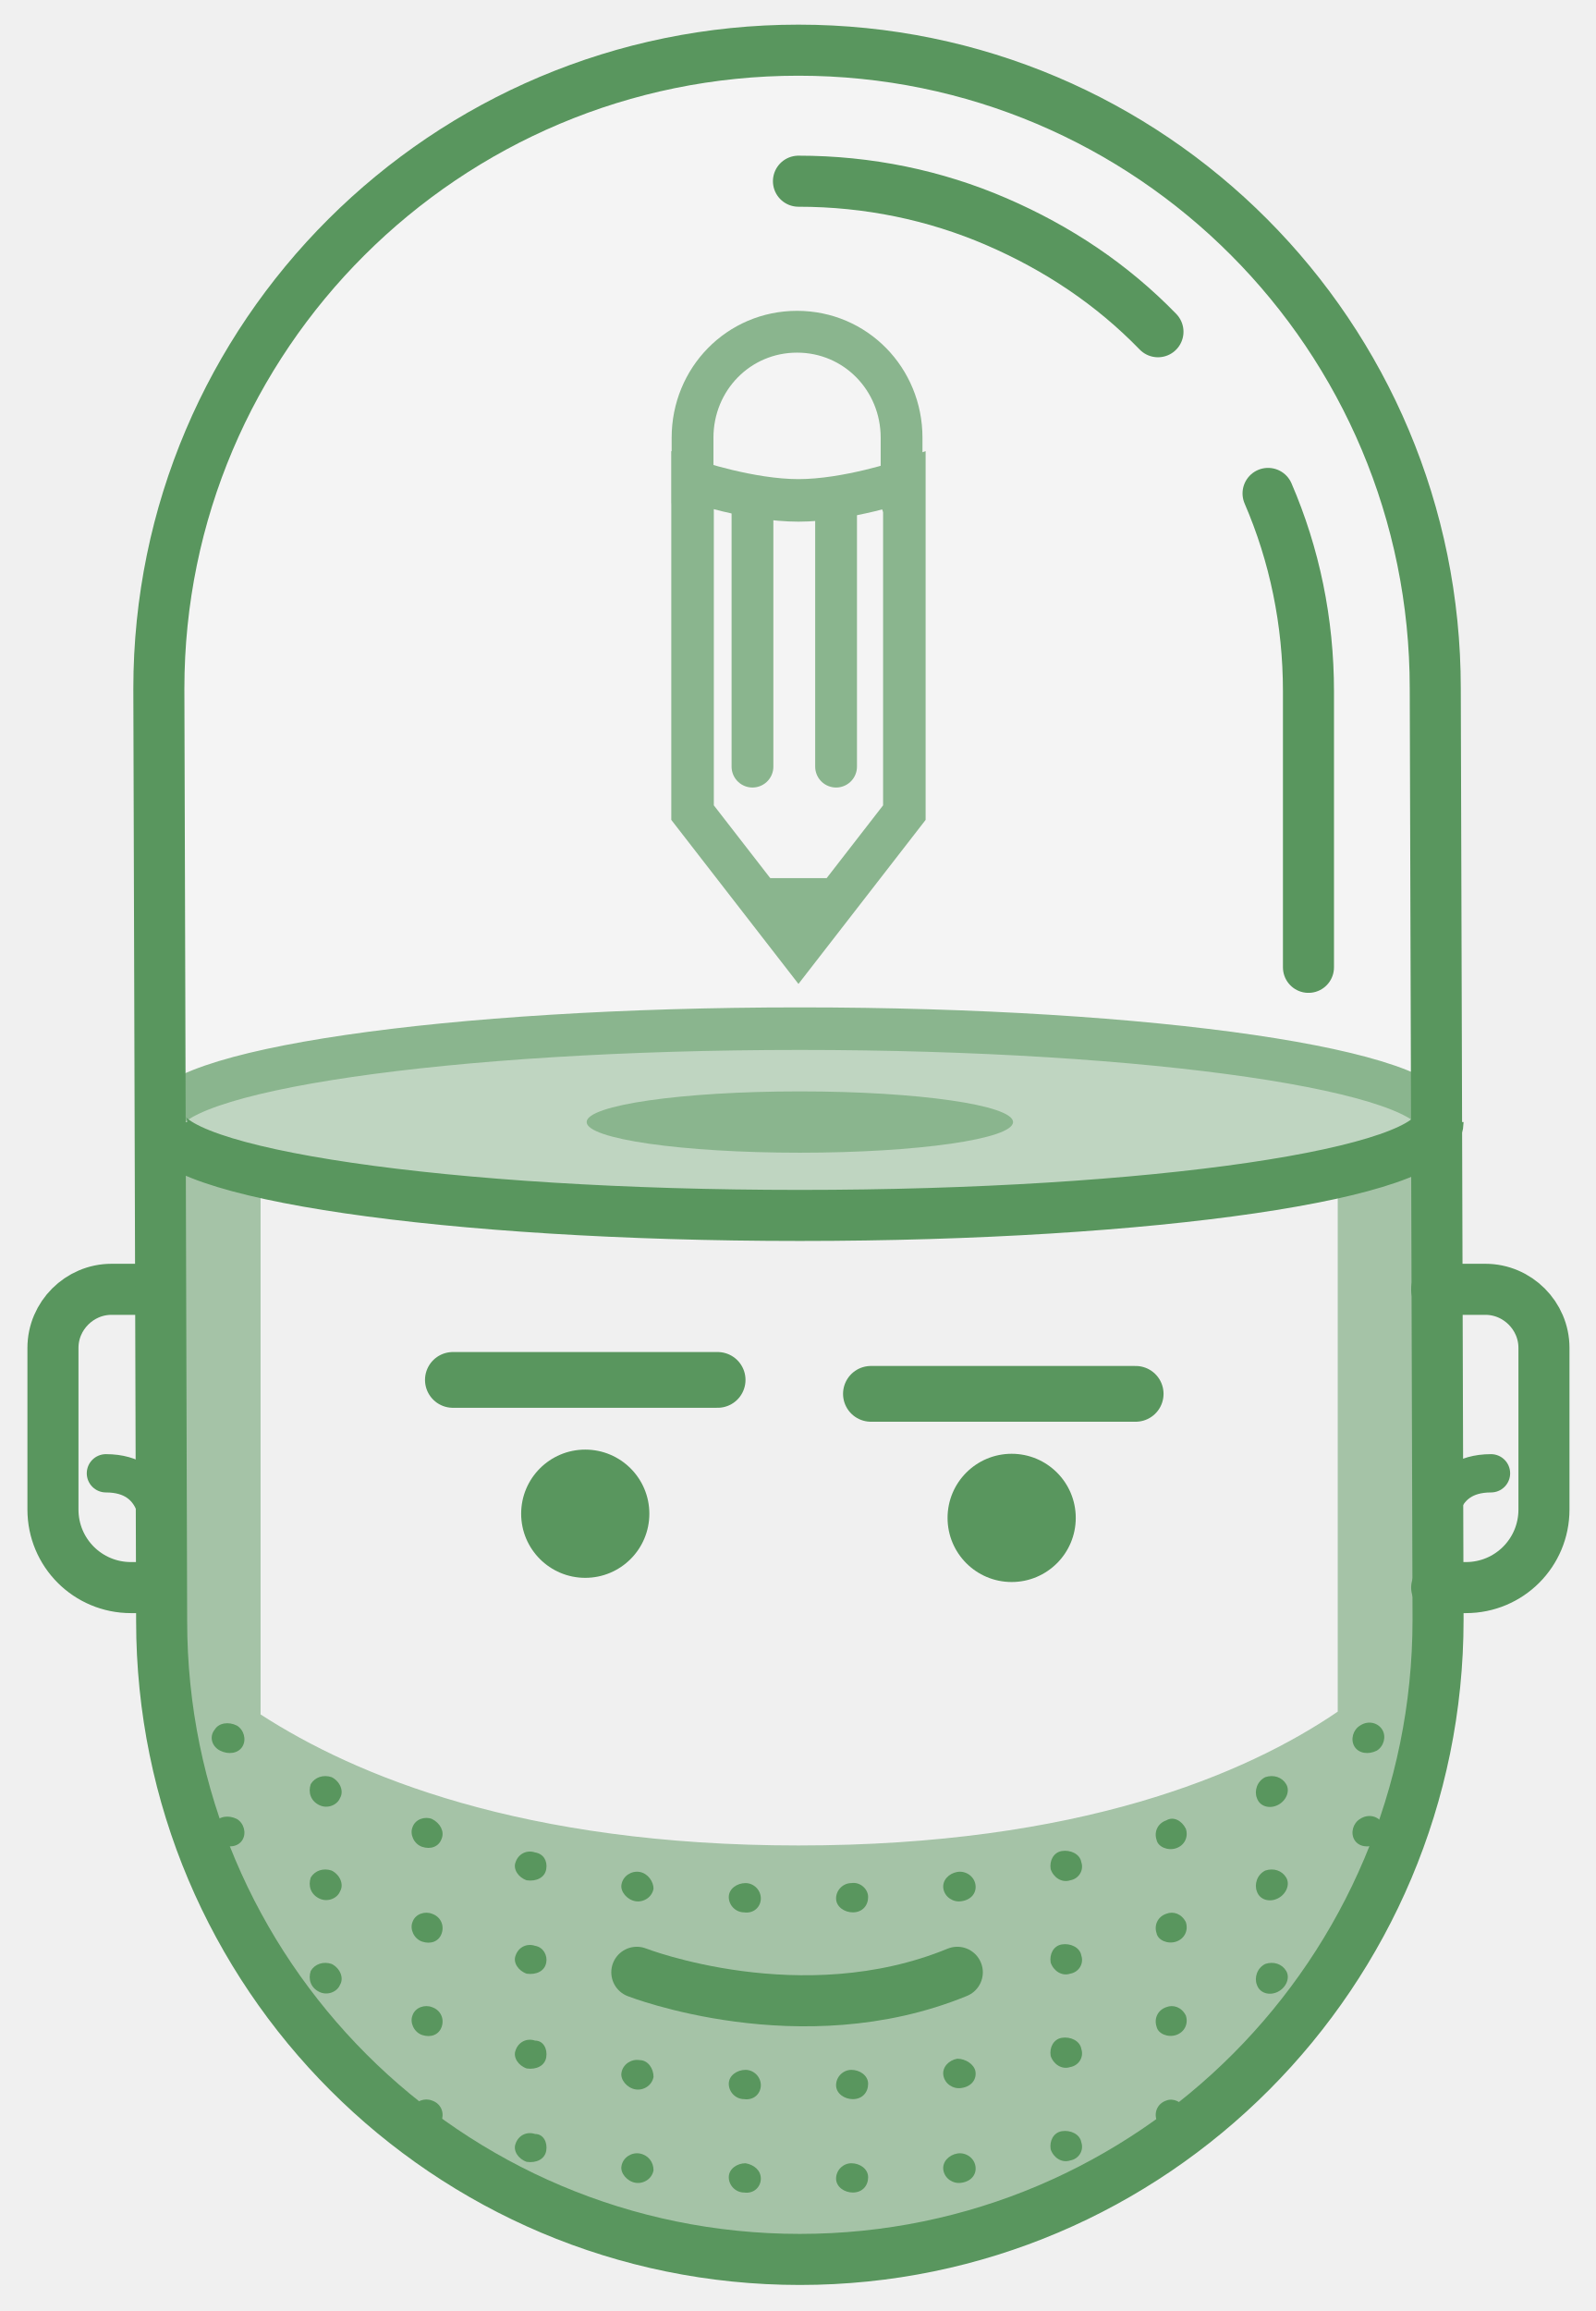
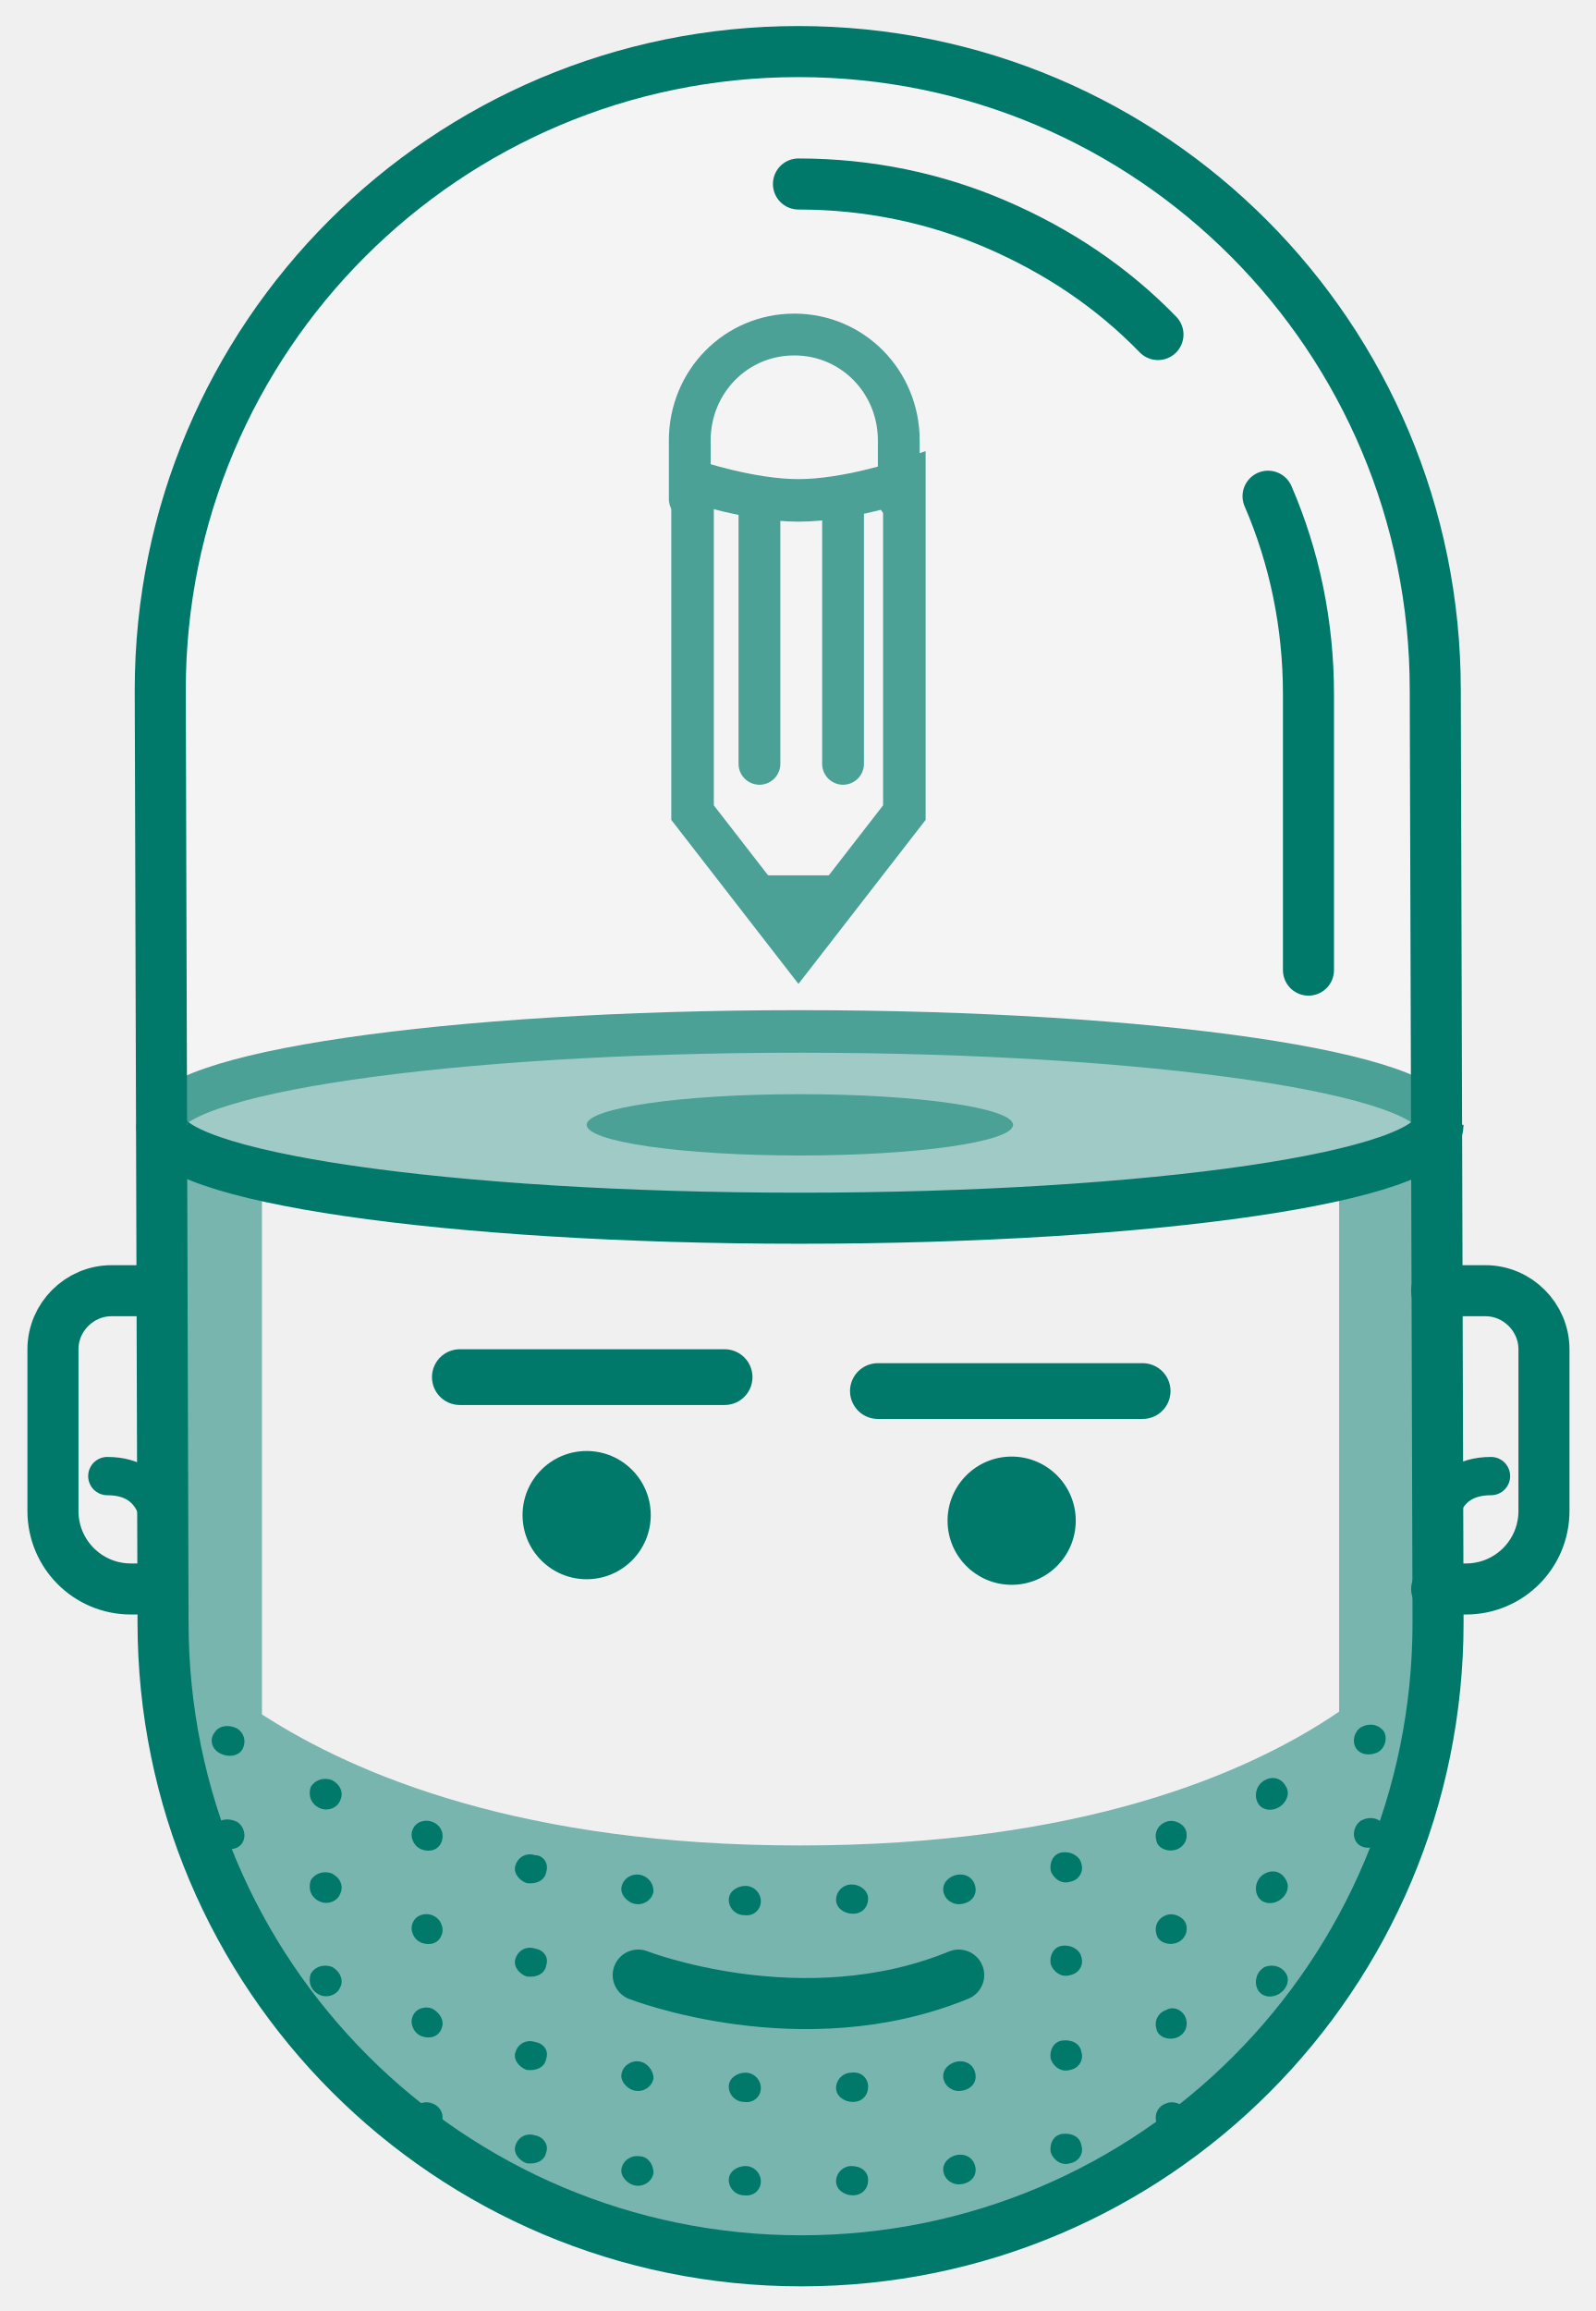
<svg xmlns="http://www.w3.org/2000/svg" version="1.1" id="Layer_1" x="0px" y="0px" viewBox="0 0 114.5 165.8" style="enable-background:new 0 0 114.5 165.8;" xml:space="preserve">
  <style type="text/css">
- 	.st0{fill:#59965E;fill-opacity:0.5;stroke:#59965E;stroke-width:3.053;stroke-miterlimit:10;}
- 	.st1{fill:#59965E;}
- 	.st2{fill:none;stroke:#59965E;stroke-width:3.053;stroke-linecap:round;stroke-miterlimit:10;}
- 	.st3{fill:none;stroke:#59965E;stroke-width:3;stroke-linecap:round;stroke-miterlimit:10;}
+ 	.st0{fill:#00796B;fill-opacity:0.5;stroke:#00796B;stroke-width:3.053;stroke-miterlimit:10;}
+ 	.st1{fill:#00796B;}
+ 	.st2{fill:none;stroke:#00796B;stroke-width:3.053;stroke-linecap:round;stroke-miterlimit:10;}
+ 	.st3{fill:none;stroke:#00796B;stroke-width:3;stroke-linecap:round;stroke-miterlimit:10;}
	.st4{opacity:0.3;fill:#FFFFFF;}
- 	.st5{opacity:0.5;fill:#59965E;}
- 	.st6{fill:none;stroke:#59965E;stroke-width:3.663;stroke-linecap:round;stroke-miterlimit:10;}
- 	.st7{fill:none;stroke:#59965E;stroke-width:3.663;stroke-miterlimit:10;}
- 	.st8{fill:none;stroke:#59965E;stroke-width:2.747;stroke-linecap:round;stroke-miterlimit:10;}
- 	.st9{fill:none;stroke:#59965E;stroke-width:4;stroke-linecap:round;stroke-miterlimit:10;}
+ 	.st5{opacity:0.5;fill:#00796B;}
+ 	.st6{fill:none;stroke:#00796B;stroke-width:3.663;stroke-linecap:round;stroke-miterlimit:10;}
+ 	.st7{fill:none;stroke:#00796B;stroke-width:3.663;stroke-miterlimit:10;}
+ 	.st8{fill:none;stroke:#00796B;stroke-width:2.747;stroke-linecap:round;stroke-miterlimit:10;}
+ 	.st9{fill:none;stroke:#00796B;stroke-width:4;stroke-linecap:round;stroke-miterlimit:10;}
</style>
  <g>
-     <ellipse id="brain_floor_1_" class="st0" cx="57.4" cy="80.5" rx="45.8" ry="6.7" />
-     <ellipse id="pencil_shadow_1_" class="st1" cx="57.4" cy="80.5" rx="15.3" ry="2.2" />
-     <g id="pen_1_">
+     <ellipse id="brain_floor_2_" class="st0" cx="57.4" cy="80.7" rx="45.8" ry="6.7" />
+     <ellipse id="pencil_shadow_2_" class="st1" cx="57.4" cy="80.7" rx="15.3" ry="2.2" />
+     <g id="pen_2_">
      <path class="st2" d="M64.9,58.3l-7.6,9.8l-7.6-9.8v-8.5V34.5c0,0,4.1,1.4,7.6,1.4s7.6-1.4,7.6-1.4v15.3V58.3z" />
-       <polygon class="st1" points="53.4,63 61.2,63 57.3,69.1   " />
-       <path class="st3" d="M64.7,36v-4.6c0-4.2-3.3-7.6-7.5-7.6s-7.5,3.4-7.5,7.6V36" />
-       <line class="st3" x1="54" y1="36" x2="54" y2="55" />
-       <line class="st3" x1="60" y1="36" x2="60" y2="55" />
+       <polygon class="st1" points="53.4,62.8 61.3,62.8 57.3,68.9   " />
+       <path class="st3" d="M64.5,35.8v-4.2c0-4.2-3.3-7.6-7.5-7.6s-7.5,3.4-7.5,7.6v4.2" />
+       <line class="st3" x1="54.5" y1="35.8" x2="54.5" y2="54.8" />
+       <line class="st3" x1="60.5" y1="35.8" x2="60.5" y2="54.8" />
    </g>
-     <path id="brain_cover_1_" class="st4" d="M103,49.4c0-25.3-20.4-45.8-45.7-45.8S11.4,24.1,11.4,49.4l0.1,31.1   c0,0,10.5,6.7,45.9,6.7s45.7-6.7,45.7-6.7L103,49.4z" />
-     <path class="st5" d="M102.9,119.4c0.1-1,0.1-2.1,0.1-3.1c0,0,0,0.1-0.1,0.2V82.7L96,84.9v37.9c-6.6,4.5-18.6,9.6-38.7,9.6   c-19.8,0-31.8-5-38.6-9.4V84.6l-7.2-1.8v33.9c-0.1-0.2-0.2-0.3-0.2-0.3c0,1.4,0.1,2.8,0.2,4.2v2.2l0.3,0.1   c3.1,22.2,22.3,39.4,45.4,39.4c23.1,0,42.1-17.1,45.3-39.3l0.4-0.1V119.4z" />
+     <path id="brain_cover_2_" class="st4" d="M103,49.5c0-25.3-20.4-45.8-45.7-45.8S11.5,24.2,11.5,49.5l0.1,31.1   c0,0,10.5,6.7,45.9,6.7s45.7-6.7,45.7-6.7L103,49.5z" />
+     <path class="st5" d="M102.9,119.5c0.1-1,0.1-2.1,0.1-3.1c0,0,0,0.1-0.1,0.2V82.8l-6.8,2.1v37.9c-6.6,4.5-18.6,9.6-38.7,9.6   c-19.8,0-31.8-5-38.6-9.4V84.6l-7.2-1.8v33.9c-0.1-0.2-0.2-0.3-0.2-0.3c0,1.4,0.1,2.8,0.2,4.2v2.2l0.3,0.1   c3.1,22.2,22.3,39.4,45.4,39.4c23.1,0,42.1-17.1,45.3-39.3l0.4-0.1V119.5z" />
    <g>
-       <path class="st1" d="M31.7,152.1c-0.2,0.6-0.8,0.8-1.4,0.6c-0.6-0.2-0.9-0.9-0.7-1.4c0.2-0.6,0.9-0.8,1.4-0.6    C31.6,150.9,31.9,151.5,31.7,152.1z" />
-       <path class="st1" d="M39.2,154.3c-0.1,0.6-0.7,0.9-1.4,0.8c-0.6-0.2-1-0.8-0.8-1.3c0.2-0.6,0.8-0.9,1.4-0.7    C39,153.1,39.3,153.7,39.2,154.3z" />
-       <path class="st1" d="M46.9,155.7c-0.1,0.6-0.7,1-1.3,0.9c-0.6-0.1-1.1-0.7-1-1.2c0.1-0.6,0.7-1,1.3-0.9    C46.5,154.6,46.9,155.1,46.9,155.7z" />
-       <path class="st1" d="M54.6,156.3c0,0.6-0.5,1.1-1.2,1c-0.6,0-1.1-0.5-1.1-1.1c0-0.6,0.6-1,1.2-1C54.1,155.3,54.6,155.7,54.6,156.3    z" />
-       <path class="st1" d="M62.3,156.2c0,0.6-0.4,1.1-1.1,1.1c-0.6,0-1.2-0.4-1.2-1c0-0.6,0.5-1.1,1.1-1.1    C61.7,155.2,62.3,155.6,62.3,156.2z" />
-       <path class="st1" d="M70,155.4c0.1,0.6-0.3,1.1-1,1.2c-0.6,0.1-1.2-0.3-1.3-0.9c-0.1-0.6,0.4-1.1,1-1.2    C69.3,154.4,69.9,154.8,70,155.4z" />
-       <path class="st1" d="M77.6,153.7c0.2,0.6-0.2,1.2-0.8,1.3c-0.6,0.2-1.2-0.2-1.4-0.8c-0.1-0.6,0.2-1.2,0.8-1.3    C76.8,152.8,77.5,153.1,77.6,153.7z" />
-       <path class="st1" d="M85.1,151.3c0.2,0.6-0.1,1.2-0.7,1.4c-0.6,0.2-1.3-0.1-1.4-0.6c-0.2-0.6,0.1-1.2,0.7-1.4    C84.2,150.5,84.8,150.8,85.1,151.3z" />
-       <path class="st1" d="M24.4,142.4c-0.2,0.5-0.9,0.8-1.5,0.5c-0.6-0.3-0.8-0.9-0.6-1.5c0.3-0.5,0.9-0.7,1.5-0.5    C24.4,141.2,24.7,141.9,24.4,142.4z" />
-       <path class="st1" d="M31.7,145.4c-0.2,0.6-0.8,0.8-1.4,0.6c-0.6-0.2-0.9-0.9-0.7-1.4c0.2-0.6,0.9-0.8,1.4-0.6    C31.6,144.2,31.9,144.8,31.7,145.4z" />
-       <path class="st1" d="M39.2,147.6c-0.1,0.6-0.7,0.9-1.4,0.8c-0.6-0.2-1-0.8-0.8-1.3c0.2-0.6,0.8-0.9,1.4-0.7    C39,146.4,39.3,147,39.2,147.6z" />
-       <path class="st1" d="M46.9,149c-0.1,0.6-0.7,1-1.3,0.9c-0.6-0.1-1.1-0.7-1-1.2c0.1-0.6,0.7-1,1.3-0.9    C46.5,147.8,46.9,148.4,46.9,149z" />
-       <path class="st1" d="M54.6,149.6c0,0.6-0.5,1.1-1.2,1c-0.6,0-1.1-0.5-1.1-1.1c0-0.6,0.6-1,1.2-1C54.1,148.5,54.6,149,54.6,149.6z" />
-       <path class="st1" d="M62.3,149.5c0,0.6-0.4,1.1-1.1,1.1c-0.6,0-1.2-0.4-1.2-1c0-0.6,0.5-1.1,1.1-1.1    C61.7,148.5,62.3,148.9,62.3,149.5z" />
-       <path class="st1" d="M70,148.6c0.1,0.6-0.3,1.1-1,1.2c-0.6,0.1-1.2-0.3-1.3-0.9c-0.1-0.6,0.4-1.1,1-1.2    C69.3,147.7,69.9,148.1,70,148.6z" />
-       <path class="st1" d="M77.6,147c0.2,0.6-0.2,1.2-0.8,1.3c-0.6,0.2-1.2-0.2-1.4-0.8c-0.1-0.6,0.2-1.2,0.8-1.3    C76.8,146.1,77.5,146.4,77.6,147z" />
-       <path class="st1" d="M85.1,144.6c0.2,0.6-0.1,1.2-0.7,1.4c-0.6,0.2-1.3-0.1-1.4-0.6c-0.2-0.6,0.1-1.2,0.7-1.4    C84.2,143.8,84.8,144,85.1,144.6z" />
-       <path class="st1" d="M92.3,141.4c0.3,0.5,0,1.2-0.6,1.5c-0.6,0.3-1.3,0.1-1.5-0.5c-0.2-0.5,0-1.2,0.6-1.5    C91.4,140.7,92,140.9,92.3,141.4z" />
-       <path class="st1" d="M17.4,132c-0.3,0.5-1,0.6-1.6,0.3c-0.6-0.3-0.8-1-0.4-1.5c0.3-0.5,1-0.6,1.6-0.3    C17.5,130.8,17.7,131.5,17.4,132z" />
-       <path class="st1" d="M24.4,135.7c-0.2,0.5-0.9,0.8-1.5,0.5c-0.6-0.3-0.8-0.9-0.6-1.5c0.3-0.5,0.9-0.7,1.5-0.5    C24.4,134.5,24.7,135.2,24.4,135.7z" />
-       <path class="st1" d="M31.7,138.7c-0.2,0.6-0.8,0.8-1.4,0.6c-0.6-0.2-0.9-0.9-0.7-1.4c0.2-0.6,0.9-0.8,1.4-0.6    C31.6,137.5,31.9,138.1,31.7,138.7z" />
-       <path class="st1" d="M39.2,140.8c-0.1,0.6-0.7,0.9-1.4,0.8c-0.6-0.2-1-0.8-0.8-1.3c0.2-0.6,0.8-0.9,1.4-0.7    C39,139.7,39.3,140.3,39.2,140.8z" />
-       <path class="st1" d="M77.6,140.3c0.2,0.6-0.2,1.2-0.8,1.3c-0.6,0.2-1.2-0.2-1.4-0.8c-0.1-0.6,0.2-1.2,0.8-1.3    C76.8,139.4,77.5,139.7,77.6,140.3z" />
-       <path class="st1" d="M85.1,137.9c0.2,0.6-0.1,1.2-0.7,1.4c-0.6,0.2-1.3-0.1-1.4-0.6c-0.2-0.6,0.1-1.2,0.7-1.4    C84.2,137.1,84.8,137.3,85.1,137.9z" />
-       <path class="st1" d="M92.3,134.7c0.3,0.5,0,1.2-0.6,1.5c-0.6,0.3-1.3,0.1-1.5-0.5c-0.2-0.5,0-1.2,0.6-1.5    C91.4,134,92,134.2,92.3,134.7z" />
-       <path class="st1" d="M99.2,130.8c0.3,0.5,0.1,1.2-0.4,1.5c-0.6,0.3-1.3,0.2-1.6-0.3c-0.3-0.5-0.1-1.2,0.4-1.5    C98.2,130.1,98.9,130.3,99.2,130.8z" />
-       <path class="st1" d="M17.4,125.3c-0.3,0.5-1,0.6-1.6,0.3c-0.6-0.3-0.8-1-0.4-1.5c0.3-0.5,1-0.6,1.6-0.3    C17.5,124.1,17.7,124.8,17.4,125.3z" />
-       <path class="st1" d="M24.4,129c-0.2,0.5-0.9,0.8-1.5,0.5c-0.6-0.3-0.8-0.9-0.6-1.5c0.3-0.5,0.9-0.7,1.5-0.5    C24.4,127.8,24.7,128.5,24.4,129z" />
-       <path class="st1" d="M31.7,131.9c-0.2,0.6-0.8,0.8-1.4,0.6c-0.6-0.2-0.9-0.9-0.7-1.4c0.2-0.6,0.9-0.8,1.4-0.6    C31.6,130.8,31.9,131.4,31.7,131.9z" />
-       <path class="st1" d="M39.2,134.1c-0.1,0.6-0.7,0.9-1.4,0.8c-0.6-0.2-1-0.8-0.8-1.3c0.2-0.6,0.8-0.9,1.4-0.7    C39,133,39.3,133.5,39.2,134.1z" />
-       <path class="st1" d="M46.9,135.5c-0.1,0.6-0.7,1-1.3,0.9c-0.6-0.1-1.1-0.7-1-1.2c0.1-0.6,0.7-1,1.3-0.9    C46.5,134.4,46.9,135,46.9,135.5z" />
-       <path class="st1" d="M54.6,136.2c0,0.6-0.5,1.1-1.2,1c-0.6,0-1.1-0.5-1.1-1.1c0-0.6,0.6-1,1.2-1C54.1,135.1,54.6,135.6,54.6,136.2    z" />
-       <path class="st1" d="M62.3,136.1c0,0.6-0.4,1.1-1.1,1.1c-0.6,0-1.2-0.4-1.2-1c0-0.6,0.5-1.1,1.1-1.1    C61.7,135,62.3,135.5,62.3,136.1z" />
-       <path class="st1" d="M70,135.2c0.1,0.6-0.3,1.1-1,1.2c-0.6,0.1-1.2-0.3-1.3-0.9c-0.1-0.6,0.4-1.1,1-1.2    C69.3,134.2,69.9,134.6,70,135.2z" />
-       <path class="st1" d="M77.6,133.6c0.2,0.6-0.2,1.2-0.8,1.3c-0.6,0.2-1.2-0.2-1.4-0.8c-0.1-0.6,0.2-1.2,0.8-1.3    C76.8,132.7,77.5,133,77.6,133.6z" />
-       <path class="st1" d="M85.1,131.2c0.2,0.6-0.1,1.2-0.7,1.4c-0.6,0.2-1.3-0.1-1.4-0.6c-0.2-0.6,0.1-1.2,0.7-1.4    C84.2,130.3,84.8,130.6,85.1,131.2z" />
-       <path class="st1" d="M92.3,128c0.3,0.5,0,1.2-0.6,1.5c-0.6,0.3-1.3,0.1-1.5-0.5c-0.2-0.5,0-1.2,0.6-1.5    C91.4,127.3,92,127.5,92.3,128z" />
-       <path class="st1" d="M99.2,124.1c0.3,0.5,0.1,1.2-0.4,1.5c-0.6,0.3-1.3,0.2-1.6-0.3c-0.3-0.5-0.1-1.2,0.4-1.5    C98.2,123.4,98.9,123.6,99.2,124.1z" />
+       <path class="st1" d="M31.7,152.3c-0.2,0.6-0.8,0.8-1.4,0.6c-0.6-0.2-0.9-0.9-0.7-1.4c0.2-0.6,0.9-0.8,1.4-0.6    C31.6,151.1,31.9,151.7,31.7,152.3z" />
+       <path class="st1" d="M39.2,154.4c-0.1,0.6-0.7,0.9-1.4,0.8c-0.6-0.2-1-0.8-0.8-1.3c0.2-0.6,0.8-0.9,1.4-0.7    C39,153.3,39.4,153.9,39.2,154.4z" />
+       <path class="st1" d="M46.9,155.9c-0.1,0.6-0.7,1-1.3,0.9c-0.6-0.1-1.1-0.7-1-1.2c0.1-0.6,0.7-1,1.3-0.9    C46.5,154.7,46.9,155.3,46.9,155.9z" />
+       <path class="st1" d="M54.6,156.5c0,0.6-0.5,1.1-1.2,1c-0.6,0-1.1-0.5-1.1-1.1c0-0.6,0.6-1,1.2-1C54.1,155.4,54.6,155.9,54.6,156.5    z" />
+       <path class="st1" d="M62.3,156.4c0,0.6-0.4,1.1-1.1,1.1c-0.6,0-1.2-0.4-1.2-1c0-0.6,0.5-1.1,1.1-1.1    C61.8,155.4,62.3,155.8,62.3,156.4z" />
+       <path class="st1" d="M70,155.5c0.1,0.6-0.3,1.1-1,1.2c-0.6,0.1-1.2-0.3-1.3-0.9c-0.1-0.6,0.4-1.1,1-1.2    C69.4,154.5,69.9,154.9,70,155.5z" />
+       <path class="st1" d="M77.6,153.9c0.2,0.6-0.2,1.2-0.8,1.3c-0.6,0.2-1.2-0.2-1.4-0.8c-0.1-0.6,0.2-1.2,0.8-1.3    C76.9,153,77.5,153.3,77.6,153.9z" />
+       <path class="st1" d="M85.1,151.5c0.2,0.6-0.1,1.2-0.7,1.4c-0.6,0.2-1.3-0.1-1.4-0.6c-0.2-0.6,0.1-1.2,0.7-1.4    C84.2,150.7,84.9,150.9,85.1,151.5z" />
+       <path class="st1" d="M24.4,142.6c-0.2,0.5-0.9,0.8-1.5,0.5c-0.6-0.3-0.8-0.9-0.6-1.5c0.3-0.5,0.9-0.7,1.5-0.5    C24.4,141.4,24.7,142.1,24.4,142.6z" />
+       <path class="st1" d="M31.7,145.5c-0.2,0.6-0.8,0.8-1.4,0.6c-0.6-0.2-0.9-0.9-0.7-1.4c0.2-0.6,0.9-0.8,1.4-0.6    C31.6,144.4,31.9,145,31.7,145.5z" />
+       <path class="st1" d="M39.2,147.7c-0.1,0.6-0.7,0.9-1.4,0.8c-0.6-0.2-1-0.8-0.8-1.3c0.2-0.6,0.8-0.9,1.4-0.7    C39,146.6,39.4,147.1,39.2,147.7z" />
+       <path class="st1" d="M46.9,149.1c-0.1,0.6-0.7,1-1.3,0.9c-0.6-0.1-1.1-0.7-1-1.2c0.1-0.6,0.7-1,1.3-0.9    C46.5,148,46.9,148.6,46.9,149.1z" />
+       <path class="st1" d="M54.6,149.8c0,0.6-0.5,1.1-1.2,1c-0.6,0-1.1-0.5-1.1-1.1c0-0.6,0.6-1,1.2-1C54.1,148.7,54.6,149.2,54.6,149.8    z" />
+       <path class="st1" d="M62.3,149.7c0,0.6-0.4,1.1-1.1,1.1c-0.6,0-1.2-0.4-1.2-1c0-0.6,0.5-1.1,1.1-1.1    C61.8,148.6,62.3,149.1,62.3,149.7z" />
+       <path class="st1" d="M70,148.8c0.1,0.6-0.3,1.1-1,1.2c-0.6,0.1-1.2-0.3-1.3-0.9c-0.1-0.6,0.4-1.1,1-1.2    C69.4,147.8,69.9,148.2,70,148.8z" />
+       <path class="st1" d="M77.6,147.2c0.2,0.6-0.2,1.2-0.8,1.3c-0.6,0.2-1.2-0.2-1.4-0.8c-0.1-0.6,0.2-1.2,0.8-1.3    C76.9,146.3,77.5,146.6,77.6,147.2z" />
+       <path class="st1" d="M85.1,144.8c0.2,0.6-0.1,1.2-0.7,1.4c-0.6,0.2-1.3-0.1-1.4-0.6c-0.2-0.6,0.1-1.2,0.7-1.4    C84.2,143.9,84.9,144.2,85.1,144.8z" />
+       <path class="st1" d="M92.3,141.6c0.3,0.5,0,1.2-0.6,1.5c-0.6,0.3-1.3,0.1-1.5-0.5c-0.2-0.5,0-1.2,0.6-1.5    C91.4,140.9,92,141.1,92.3,141.6z" />
+       <path class="st1" d="M17.4,132.2c-0.3,0.5-1,0.6-1.6,0.3c-0.6-0.3-0.8-1-0.4-1.5c0.3-0.5,1-0.6,1.6-0.3    C17.5,131,17.7,131.7,17.4,132.2z" />
+       <path class="st1" d="M24.4,135.9c-0.2,0.5-0.9,0.8-1.5,0.5c-0.6-0.3-0.8-0.9-0.6-1.5c0.3-0.5,0.9-0.7,1.5-0.5    C24.4,134.7,24.7,135.3,24.4,135.9z" />
+       <path class="st1" d="M31.7,138.8c-0.2,0.6-0.8,0.8-1.4,0.6c-0.6-0.2-0.9-0.9-0.7-1.4c0.2-0.6,0.9-0.8,1.4-0.6    C31.6,137.6,31.9,138.3,31.7,138.8z" />
+       <path class="st1" d="M39.2,141c-0.1,0.6-0.7,0.9-1.4,0.8c-0.6-0.2-1-0.8-0.8-1.3c0.2-0.6,0.8-0.9,1.4-0.7    C39,139.9,39.4,140.4,39.2,141z" />
+       <path class="st1" d="M77.6,140.4c0.2,0.6-0.2,1.2-0.8,1.3c-0.6,0.2-1.2-0.2-1.4-0.8c-0.1-0.6,0.2-1.2,0.8-1.3    C76.9,139.5,77.5,139.9,77.6,140.4z" />
+       <path class="st1" d="M85.1,138c0.2,0.6-0.1,1.2-0.7,1.4c-0.6,0.2-1.3-0.1-1.4-0.6c-0.2-0.6,0.1-1.2,0.7-1.4    C84.2,137.2,84.9,137.5,85.1,138z" />
+       <path class="st1" d="M92.3,134.9c0.3,0.5,0,1.2-0.6,1.5c-0.6,0.3-1.3,0.1-1.5-0.5c-0.2-0.5,0-1.2,0.6-1.5    C91.4,134.1,92,134.3,92.3,134.9z" />
+       <path class="st1" d="M99.3,130.9c0.3,0.5,0.1,1.2-0.4,1.5c-0.6,0.3-1.3,0.2-1.6-0.3c-0.3-0.5-0.1-1.2,0.4-1.5    C98.3,130.3,98.9,130.4,99.3,130.9z" />
+       <path class="st1" d="M17.4,125.5c-0.3,0.5-1,0.6-1.6,0.3c-0.6-0.3-0.8-1-0.4-1.5c0.3-0.5,1-0.6,1.6-0.3    C17.5,124.3,17.7,124.9,17.4,125.5z" />
+       <path class="st1" d="M24.4,129.2c-0.2,0.5-0.9,0.8-1.5,0.5c-0.6-0.3-0.8-0.9-0.6-1.5c0.3-0.5,0.9-0.7,1.5-0.5    C24.4,128,24.7,128.6,24.4,129.2z" />
+       <path class="st1" d="M31.7,132.1c-0.2,0.6-0.8,0.8-1.4,0.6c-0.6-0.2-0.9-0.9-0.7-1.4c0.2-0.6,0.9-0.8,1.4-0.6    C31.6,130.9,31.9,131.5,31.7,132.1z" />
+       <path class="st1" d="M39.2,134.3c-0.1,0.6-0.7,0.9-1.4,0.8c-0.6-0.2-1-0.8-0.8-1.3c0.2-0.6,0.8-0.9,1.4-0.7    C39,133.1,39.4,133.7,39.2,134.3z" />
+       <path class="st1" d="M46.9,135.7c-0.1,0.6-0.7,1-1.3,0.9c-0.6-0.1-1.1-0.7-1-1.2c0.1-0.6,0.7-1,1.3-0.9    C46.5,134.6,46.9,135.1,46.9,135.7z" />
+       <path class="st1" d="M54.6,136.4c0,0.6-0.5,1.1-1.2,1c-0.6,0-1.1-0.5-1.1-1.1c0-0.6,0.6-1,1.2-1C54.1,135.3,54.6,135.8,54.6,136.4    z" />
+       <path class="st1" d="M62.3,136.2c0,0.6-0.4,1.1-1.1,1.1c-0.6,0-1.2-0.4-1.2-1c0-0.6,0.5-1.1,1.1-1.1    C61.8,135.2,62.3,135.7,62.3,136.2z" />
+       <path class="st1" d="M70,135.4c0.1,0.6-0.3,1.1-1,1.2c-0.6,0.1-1.2-0.3-1.3-0.9c-0.1-0.6,0.4-1.1,1-1.2    C69.4,134.4,69.9,134.8,70,135.4z" />
+       <path class="st1" d="M77.6,133.7c0.2,0.6-0.2,1.2-0.8,1.3c-0.6,0.2-1.2-0.2-1.4-0.8c-0.1-0.6,0.2-1.2,0.8-1.3    C76.9,132.8,77.5,133.2,77.6,133.7z" />
+       <path class="st1" d="M85.1,131.3c0.2,0.6-0.1,1.2-0.7,1.4c-0.6,0.2-1.3-0.1-1.4-0.6c-0.2-0.6,0.1-1.2,0.7-1.4    C84.2,130.5,84.9,130.8,85.1,131.3z" />
+       <path class="st1" d="M92.3,128.2c0.3,0.5,0,1.2-0.6,1.5c-0.6,0.3-1.3,0.1-1.5-0.5c-0.2-0.5,0-1.2,0.6-1.5    C91.4,127.4,92,127.6,92.3,128.2z" />
+       <path class="st1" d="M99.3,124.2c0.3,0.5,0.1,1.2-0.4,1.5c-0.6,0.3-1.3,0.2-1.6-0.3c-0.3-0.5-0.1-1.2,0.4-1.5    C98.3,123.6,98.9,123.7,99.3,124.2z" />
    </g>
-     <g id="brain_glare_1_">
-       <path class="st6" d="M91,35.4c1.9,4.4,2.9,9.2,2.9,14.2l0,9.9l0,9.9" />
-       <path class="st6" d="M57.3,13c5,0,9.8,1,14.2,2.9c4.4,1.9,8.3,4.5,11.6,7.9" />
+     <g id="brain_glare_2_">
+       <path class="st6" d="M91,35.6c1.9,4.4,2.9,9.2,2.9,14.2l0,9.9l0,9.9" />
+       <path class="st6" d="M57.3,13.2c5,0,9.8,1,14.2,2.9c4.4,1.9,8.3,4.5,11.6,7.9" />
    </g>
-     <path id="brain_floor_border_1_" class="st7" d="M103.2,80.5c0,3.7-20.5,6.7-45.8,6.7s-45.8-3-45.8-6.7" />
-     <g id="ears_1_">
-       <path class="st6" d="M103.1,92.5h3.5c2.3,0,4.2,1.9,4.2,4.2v11.6c0,3.1-2.5,5.6-5.6,5.6h-2.1" />
-       <path class="st6" d="M11.4,92.5H8c-2.3,0-4.2,1.9-4.2,4.2v11.6c0,3.1,2.5,5.6,5.6,5.6h2.1" />
-       <path class="st8" d="M103.2,109.5c0,0-0.1-3.8,3.8-3.8" />
-       <path class="st8" d="M11.4,109.5c0,0,0.1-3.8-3.8-3.8" />
+     <path id="brain_floor_border_2_" class="st7" d="M103.2,80.7c0,3.7-20.5,6.7-45.8,6.7s-45.8-3-45.8-6.7" />
+     <g id="ears_2_">
+       <path class="st6" d="M103.1,92.6h3.5c2.3,0,4.2,1.9,4.2,4.2v11.6c0,3.1-2.5,5.6-5.6,5.6h-2.1" />
+       <path class="st6" d="M11.5,92.6H8c-2.3,0-4.2,1.9-4.2,4.2v11.6c0,3.1,2.5,5.6,5.6,5.6h2.1" />
+       <path class="st8" d="M103.2,109.7c0,0-0.1-3.8,3.8-3.8" />
+       <path class="st8" d="M11.5,109.7c0,0,0.1-3.8-3.8-3.8" />
    </g>
-     <path id="head_shape_border_1_" class="st7" d="M103.2,116.2L103,49.4c0-25.3-20.4-45.8-45.7-45.8S11.4,24.1,11.4,49.4l0.2,66.9   c0,25.3,20.5,45.8,45.8,45.8S103.2,141.5,103.2,116.2z" />
-     <g id="eyes_3_">
+     <path id="head_shape_border_2_" class="st7" d="M103.2,116.4L103,49.5c0-25.3-20.4-45.8-45.7-45.8S11.5,24.2,11.5,49.5l0.2,66.9   c0,25.3,20.5,45.8,45.8,45.8S103.2,141.7,103.2,116.4z" />
+     <g id="eyes_1_">
      <g>
-         <circle class="st1" cx="42" cy="108.6" r="4.6" />
-         <circle class="st1" cx="72.6" cy="108.9" r="4.6" />
+         <circle class="st1" cx="42.1" cy="108.7" r="4.6" />
+         <circle class="st1" cx="72.6" cy="109.1" r="4.6" />
      </g>
    </g>
-     <path id="lips_2_" class="st6" d="M45.7,141.5c0,0,11.8,4.6,23,0" />
-     <g id="eyebrow_1_">
-       <line class="st9" x1="32.5" y1="99" x2="51.5" y2="99" />
-       <line class="st9" x1="62.5" y1="100" x2="81.5" y2="100" />
+     <path id="lips_1_" class="st6" d="M45.8,141.7c0,0,11.8,4.6,23,0" />
+     <g id="eyebrow_2_">
+       <line class="st9" x1="33" y1="98.8" x2="52" y2="98.8" />
+       <line class="st9" x1="63" y1="99.8" x2="82" y2="99.8" />
    </g>
  </g>
</svg>
